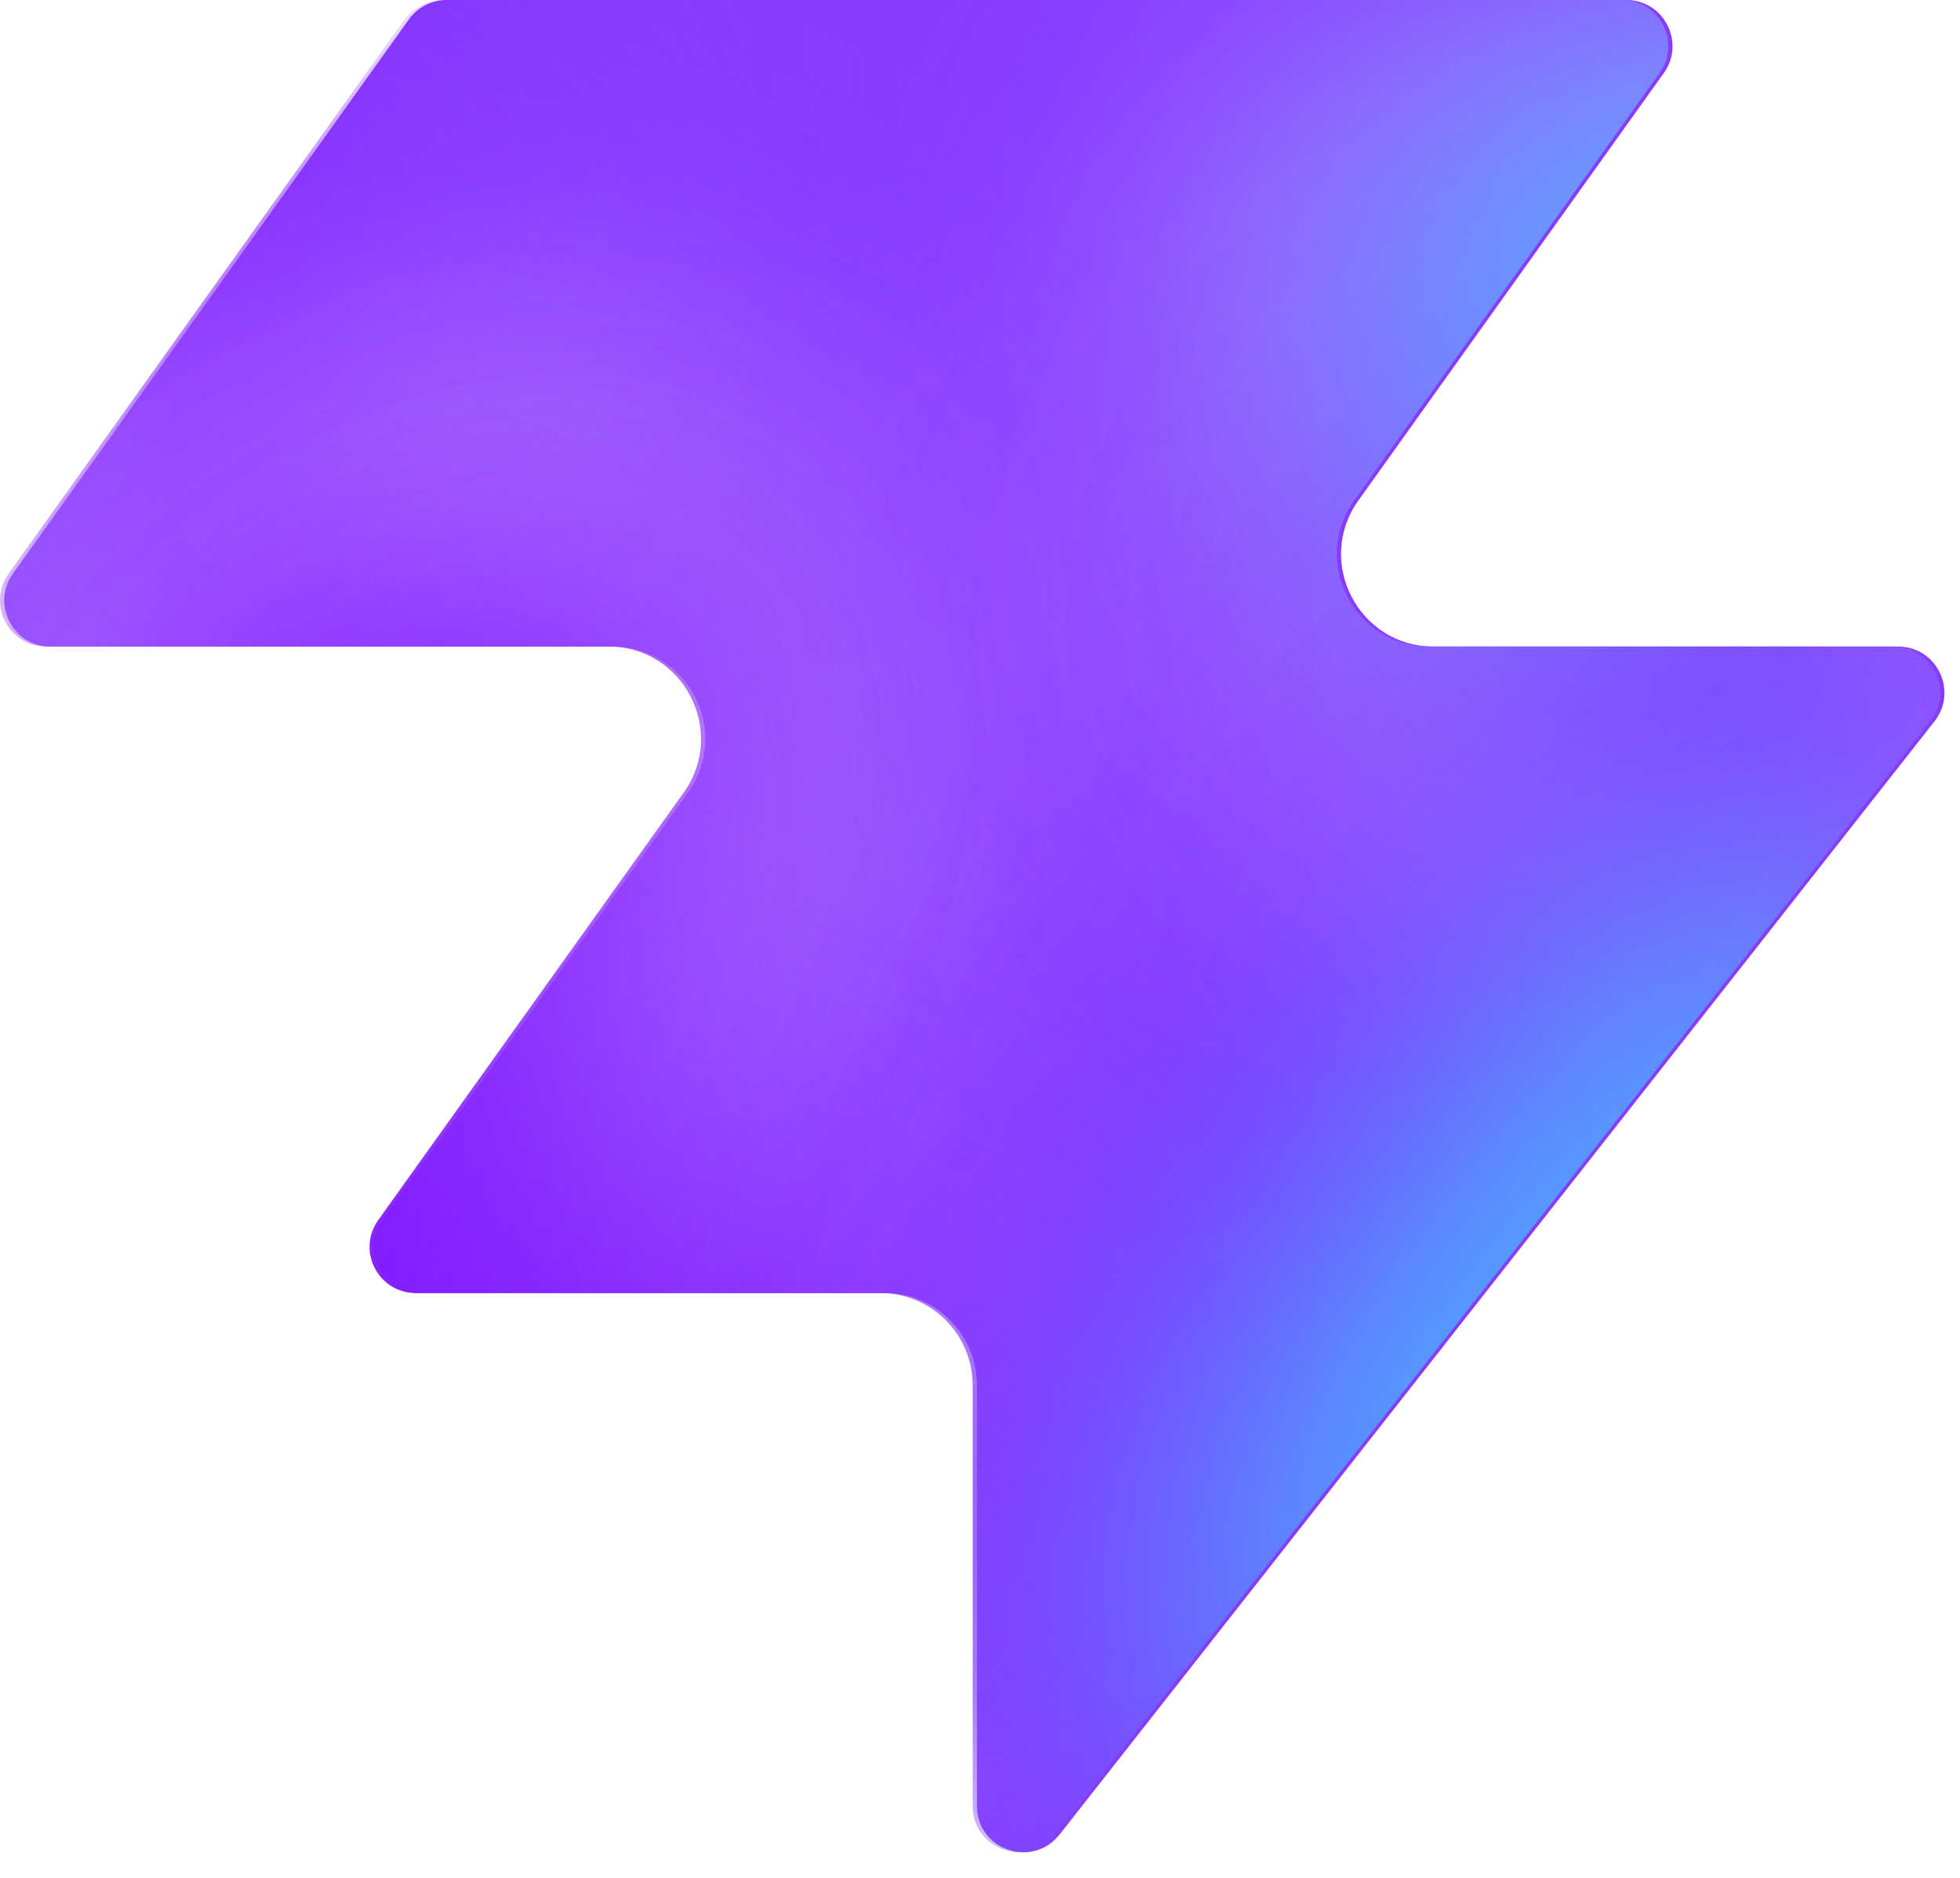
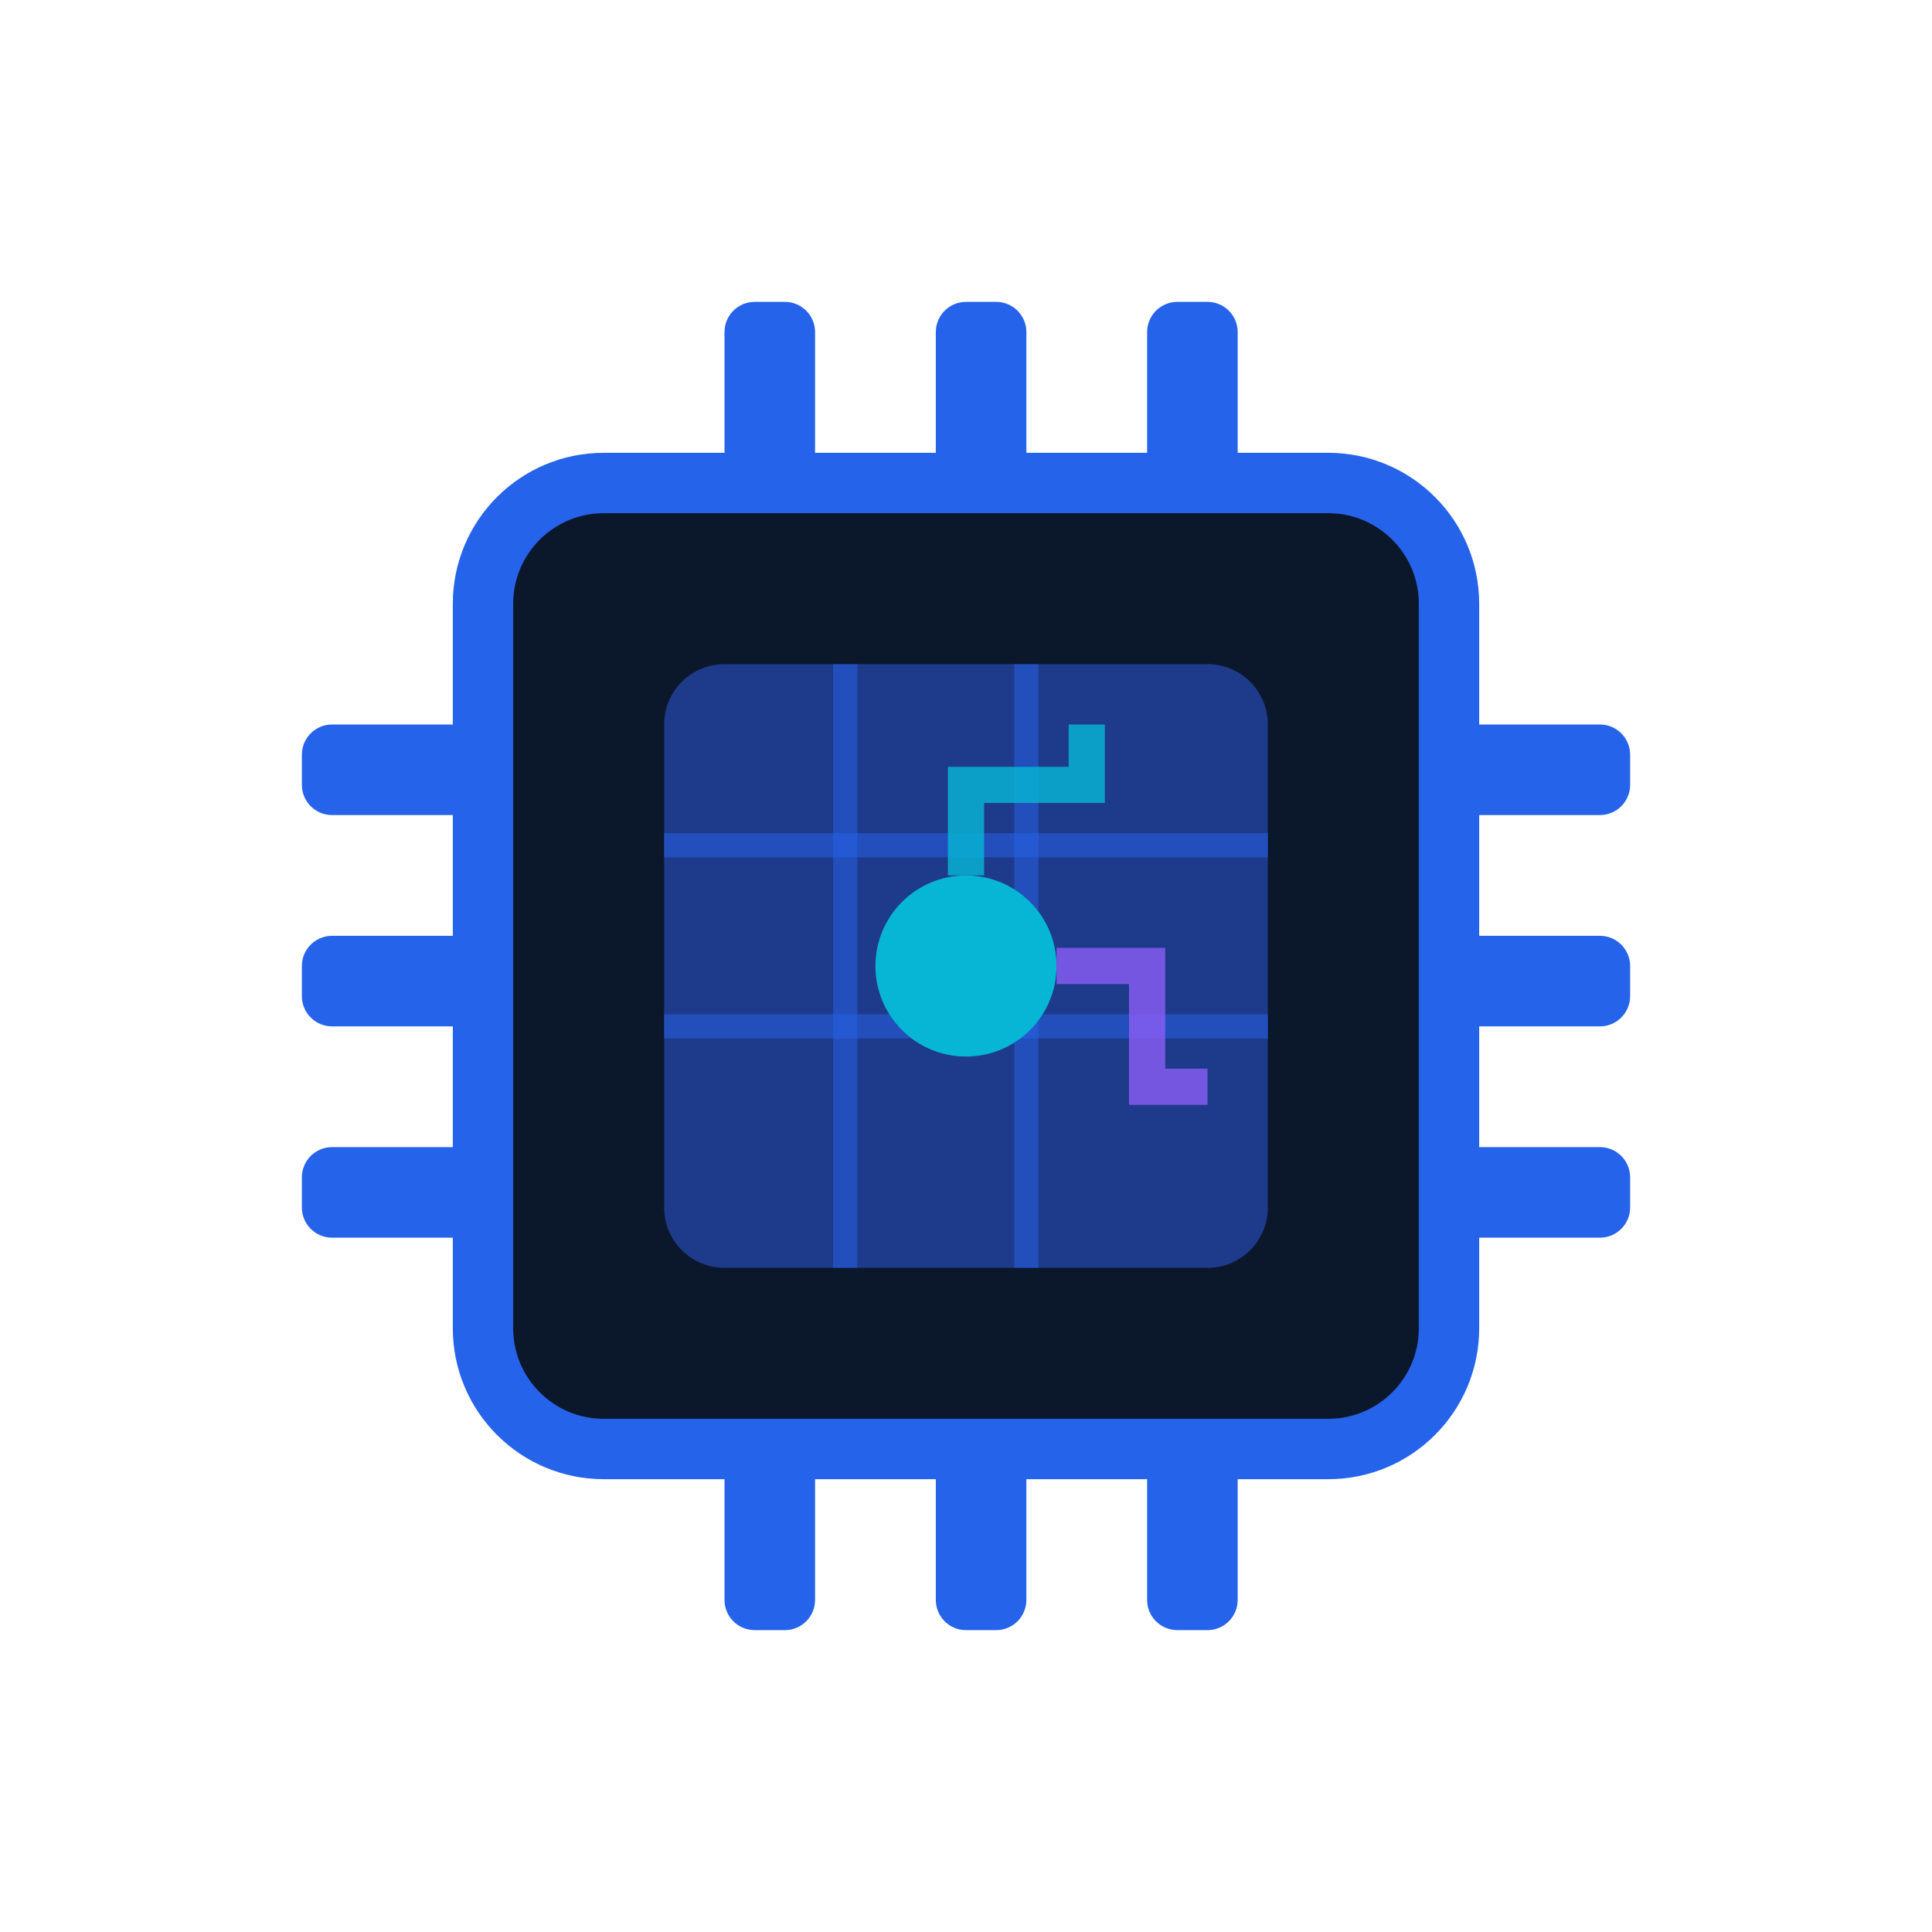
- <svg xmlns="http://www.w3.org/2000/svg" width="48" height="46" fill="none" viewBox="0 0 48 46">
-   <path fill="#863bff" d="M25.946 44.938c-.664.845-2.021.375-2.021-.698V33.937a2.26 2.26 0 0 0-2.262-2.262H10.287c-.92 0-1.456-1.04-.92-1.788l7.48-10.471c1.07-1.497 0-3.578-1.842-3.578H1.237c-.92 0-1.456-1.04-.92-1.788L10.013.474c.214-.297.556-.474.92-.474h28.894c.92 0 1.456 1.04.92 1.788l-7.48 10.471c-1.07 1.498 0 3.579 1.842 3.579h11.377c.943 0 1.473 1.088.89 1.83L25.947 44.94z" style="fill:#863bff;fill:color(display-p3 .525 .23 1);fill-opacity:1" />
-   <mask id="a" width="48" height="46" x="0" y="0" maskUnits="userSpaceOnUse" style="mask-type:alpha">
-     <path fill="#000" d="M25.842 44.938c-.664.844-2.021.375-2.021-.698V33.937a2.26 2.26 0 0 0-2.262-2.262H10.183c-.92 0-1.456-1.04-.92-1.788l7.48-10.471c1.07-1.498 0-3.579-1.842-3.579H1.133c-.92 0-1.456-1.04-.92-1.787L9.91.473c.214-.297.556-.474.92-.474h28.894c.92 0 1.456 1.04.92 1.788l-7.48 10.471c-1.07 1.498 0 3.578 1.842 3.578h11.377c.943 0 1.473 1.088.89 1.832L25.843 44.94z" style="fill:#000;fill-opacity:1" />
-   </mask>
-   <g mask="url(#a)">
-     <g filter="url(#b)">
-       <ellipse cx="5.508" cy="14.704" fill="#ede6ff" rx="5.508" ry="14.704" style="fill:#ede6ff;fill:color(display-p3 .927 .903 1);fill-opacity:1" transform="matrix(.00324 1 1 -.00324 -4.47 31.516)" />
-     </g>
-     <g filter="url(#c)">
-       <ellipse cx="10.399" cy="29.851" fill="#ede6ff" rx="10.399" ry="29.851" style="fill:#ede6ff;fill:color(display-p3 .927 .903 1);fill-opacity:1" transform="matrix(.00324 1 1 -.00324 -39.328 7.883)" />
-     </g>
-     <g filter="url(#d)">
-       <ellipse cx="5.508" cy="30.487" fill="#7e14ff" rx="5.508" ry="30.487" style="fill:#7e14ff;fill:color(display-p3 .492 .077 1);fill-opacity:1" transform="rotate(89.814 -25.913 -14.639)scale(1 -1)" />
-     </g>
-     <g filter="url(#e)">
-       <ellipse cx="5.508" cy="30.599" fill="#7e14ff" rx="5.508" ry="30.599" style="fill:#7e14ff;fill:color(display-p3 .492 .077 1);fill-opacity:1" transform="rotate(89.814 -32.644 -3.334)scale(1 -1)" />
-     </g>
-     <g filter="url(#f)">
-       <ellipse cx="5.508" cy="30.599" fill="#7e14ff" rx="5.508" ry="30.599" style="fill:#7e14ff;fill:color(display-p3 .492 .077 1);fill-opacity:1" transform="matrix(.00324 1 1 -.00324 -34.34 30.47)" />
-     </g>
-     <g filter="url(#g)">
-       <ellipse cx="14.072" cy="22.078" fill="#ede6ff" rx="14.072" ry="22.078" style="fill:#ede6ff;fill:color(display-p3 .927 .903 1);fill-opacity:1" transform="rotate(93.35 24.506 48.493)scale(-1 1)" />
-     </g>
-     <g filter="url(#h)">
-       <ellipse cx="3.47" cy="21.501" fill="#7e14ff" rx="3.47" ry="21.501" style="fill:#7e14ff;fill:color(display-p3 .492 .077 1);fill-opacity:1" transform="rotate(89.009 28.708 47.59)scale(-1 1)" />
-     </g>
-     <g filter="url(#i)">
-       <ellipse cx="3.47" cy="21.501" fill="#7e14ff" rx="3.47" ry="21.501" style="fill:#7e14ff;fill:color(display-p3 .492 .077 1);fill-opacity:1" transform="rotate(89.009 28.708 47.59)scale(-1 1)" />
-     </g>
-     <g filter="url(#j)">
-       <ellipse cx=".387" cy="8.972" fill="#7e14ff" rx="4.407" ry="29.108" style="fill:#7e14ff;fill:color(display-p3 .492 .077 1);fill-opacity:1" transform="rotate(39.51 .387 8.972)" />
-     </g>
-     <g filter="url(#k)">
-       <ellipse cx="47.523" cy="-6.092" fill="#7e14ff" rx="4.407" ry="29.108" style="fill:#7e14ff;fill:color(display-p3 .492 .077 1);fill-opacity:1" transform="rotate(37.892 47.523 -6.092)" />
-     </g>
-     <g filter="url(#l)">
-       <ellipse cx="41.412" cy="6.333" fill="#47bfff" rx="5.971" ry="9.665" style="fill:#47bfff;fill:color(display-p3 .28 .748 1);fill-opacity:1" transform="rotate(37.892 41.412 6.333)" />
-     </g>
-     <g filter="url(#m)">
-       <ellipse cx="-1.879" cy="38.332" fill="#7e14ff" rx="4.407" ry="29.108" style="fill:#7e14ff;fill:color(display-p3 .492 .077 1);fill-opacity:1" transform="rotate(37.892 -1.88 38.332)" />
-     </g>
-     <g filter="url(#n)">
-       <ellipse cx="-1.879" cy="38.332" fill="#7e14ff" rx="4.407" ry="29.108" style="fill:#7e14ff;fill:color(display-p3 .492 .077 1);fill-opacity:1" transform="rotate(37.892 -1.88 38.332)" />
-     </g>
-     <g filter="url(#o)">
-       <ellipse cx="35.651" cy="29.907" fill="#7e14ff" rx="4.407" ry="29.108" style="fill:#7e14ff;fill:color(display-p3 .492 .077 1);fill-opacity:1" transform="rotate(37.892 35.651 29.907)" />
-     </g>
-     <g filter="url(#p)">
-       <ellipse cx="38.418" cy="32.4" fill="#47bfff" rx="5.971" ry="15.297" style="fill:#47bfff;fill:color(display-p3 .28 .748 1);fill-opacity:1" transform="rotate(37.892 38.418 32.4)" />
-     </g>
-   </g>
-   <defs>
-     <filter id="b" width="60.045" height="41.654" x="-19.77" y="16.149" color-interpolation-filters="sRGB" filterUnits="userSpaceOnUse">
-       <feFlood flood-opacity="0" result="BackgroundImageFix" />
-       <feBlend in="SourceGraphic" in2="BackgroundImageFix" result="shape" />
-       <feGaussianBlur result="effect1_foregroundBlur_2002_17158" stdDeviation="7.659" />
-     </filter>
-     <filter id="c" width="90.34" height="51.437" x="-54.613" y="-7.533" color-interpolation-filters="sRGB" filterUnits="userSpaceOnUse">
-       <feFlood flood-opacity="0" result="BackgroundImageFix" />
-       <feBlend in="SourceGraphic" in2="BackgroundImageFix" result="shape" />
-       <feGaussianBlur result="effect1_foregroundBlur_2002_17158" stdDeviation="7.659" />
-     </filter>
-     <filter id="d" width="79.355" height="29.4" x="-49.64" y="2.03" color-interpolation-filters="sRGB" filterUnits="userSpaceOnUse">
-       <feFlood flood-opacity="0" result="BackgroundImageFix" />
-       <feBlend in="SourceGraphic" in2="BackgroundImageFix" result="shape" />
-       <feGaussianBlur result="effect1_foregroundBlur_2002_17158" stdDeviation="4.596" />
-     </filter>
-     <filter id="e" width="79.579" height="29.4" x="-45.045" y="20.029" color-interpolation-filters="sRGB" filterUnits="userSpaceOnUse">
-       <feFlood flood-opacity="0" result="BackgroundImageFix" />
-       <feBlend in="SourceGraphic" in2="BackgroundImageFix" result="shape" />
-       <feGaussianBlur result="effect1_foregroundBlur_2002_17158" stdDeviation="4.596" />
-     </filter>
-     <filter id="f" width="79.579" height="29.4" x="-43.513" y="21.178" color-interpolation-filters="sRGB" filterUnits="userSpaceOnUse">
-       <feFlood flood-opacity="0" result="BackgroundImageFix" />
-       <feBlend in="SourceGraphic" in2="BackgroundImageFix" result="shape" />
-       <feGaussianBlur result="effect1_foregroundBlur_2002_17158" stdDeviation="4.596" />
-     </filter>
-     <filter id="g" width="74.749" height="58.852" x="15.756" y="-17.901" color-interpolation-filters="sRGB" filterUnits="userSpaceOnUse">
-       <feFlood flood-opacity="0" result="BackgroundImageFix" />
-       <feBlend in="SourceGraphic" in2="BackgroundImageFix" result="shape" />
-       <feGaussianBlur result="effect1_foregroundBlur_2002_17158" stdDeviation="7.659" />
-     </filter>
-     <filter id="h" width="61.377" height="25.362" x="23.548" y="2.284" color-interpolation-filters="sRGB" filterUnits="userSpaceOnUse">
-       <feFlood flood-opacity="0" result="BackgroundImageFix" />
-       <feBlend in="SourceGraphic" in2="BackgroundImageFix" result="shape" />
-       <feGaussianBlur result="effect1_foregroundBlur_2002_17158" stdDeviation="4.596" />
-     </filter>
-     <filter id="i" width="61.377" height="25.362" x="23.548" y="2.284" color-interpolation-filters="sRGB" filterUnits="userSpaceOnUse">
-       <feFlood flood-opacity="0" result="BackgroundImageFix" />
-       <feBlend in="SourceGraphic" in2="BackgroundImageFix" result="shape" />
-       <feGaussianBlur result="effect1_foregroundBlur_2002_17158" stdDeviation="4.596" />
-     </filter>
-     <filter id="j" width="56.045" height="63.649" x="-27.636" y="-22.853" color-interpolation-filters="sRGB" filterUnits="userSpaceOnUse">
-       <feFlood flood-opacity="0" result="BackgroundImageFix" />
-       <feBlend in="SourceGraphic" in2="BackgroundImageFix" result="shape" />
-       <feGaussianBlur result="effect1_foregroundBlur_2002_17158" stdDeviation="4.596" />
-     </filter>
-     <filter id="k" width="54.814" height="64.646" x="20.116" y="-38.415" color-interpolation-filters="sRGB" filterUnits="userSpaceOnUse">
-       <feFlood flood-opacity="0" result="BackgroundImageFix" />
-       <feBlend in="SourceGraphic" in2="BackgroundImageFix" result="shape" />
-       <feGaussianBlur result="effect1_foregroundBlur_2002_17158" stdDeviation="4.596" />
-     </filter>
-     <filter id="l" width="33.541" height="35.313" x="24.641" y="-11.323" color-interpolation-filters="sRGB" filterUnits="userSpaceOnUse">
-       <feFlood flood-opacity="0" result="BackgroundImageFix" />
-       <feBlend in="SourceGraphic" in2="BackgroundImageFix" result="shape" />
-       <feGaussianBlur result="effect1_foregroundBlur_2002_17158" stdDeviation="4.596" />
-     </filter>
-     <filter id="m" width="54.814" height="64.646" x="-29.286" y="6.009" color-interpolation-filters="sRGB" filterUnits="userSpaceOnUse">
-       <feFlood flood-opacity="0" result="BackgroundImageFix" />
-       <feBlend in="SourceGraphic" in2="BackgroundImageFix" result="shape" />
-       <feGaussianBlur result="effect1_foregroundBlur_2002_17158" stdDeviation="4.596" />
-     </filter>
-     <filter id="n" width="54.814" height="64.646" x="-29.286" y="6.009" color-interpolation-filters="sRGB" filterUnits="userSpaceOnUse">
-       <feFlood flood-opacity="0" result="BackgroundImageFix" />
-       <feBlend in="SourceGraphic" in2="BackgroundImageFix" result="shape" />
-       <feGaussianBlur result="effect1_foregroundBlur_2002_17158" stdDeviation="4.596" />
-     </filter>
-     <filter id="o" width="54.814" height="64.646" x="8.244" y="-2.416" color-interpolation-filters="sRGB" filterUnits="userSpaceOnUse">
-       <feFlood flood-opacity="0" result="BackgroundImageFix" />
-       <feBlend in="SourceGraphic" in2="BackgroundImageFix" result="shape" />
-       <feGaussianBlur result="effect1_foregroundBlur_2002_17158" stdDeviation="4.596" />
-     </filter>
-     <filter id="p" width="39.409" height="43.623" x="18.713" y="10.588" color-interpolation-filters="sRGB" filterUnits="userSpaceOnUse">
-       <feFlood flood-opacity="0" result="BackgroundImageFix" />
-       <feBlend in="SourceGraphic" in2="BackgroundImageFix" result="shape" />
-       <feGaussianBlur result="effect1_foregroundBlur_2002_17158" stdDeviation="4.596" />
-     </filter>
-   </defs>
+ <svg xmlns="http://www.w3.org/2000/svg" viewBox="0 0 64 64" fill="none">
+   <rect x="16" y="16" width="32" height="32" rx="4" fill="#0B172A" stroke="#2563EB" stroke-width="2" />
+   <rect x="22" y="22" width="20" height="20" rx="2" fill="#1E3A8A" />
+   <line x1="28" y1="22" x2="28" y2="42" stroke="#2563EB" stroke-width="0.8" opacity="0.5" />
+   <line x1="34" y1="22" x2="34" y2="42" stroke="#2563EB" stroke-width="0.8" opacity="0.5" />
+   <line x1="22" y1="28" x2="42" y2="28" stroke="#2563EB" stroke-width="0.8" opacity="0.5" />
+   <line x1="22" y1="34" x2="42" y2="34" stroke="#2563EB" stroke-width="0.8" opacity="0.5" />
+   <circle cx="32" cy="32" r="3" fill="#06B6D4" />
+   <rect x="24" y="10" width="3" height="6" rx="1" fill="#2563EB" />
+   <rect x="31" y="10" width="3" height="6" rx="1" fill="#2563EB" />
+   <rect x="38" y="10" width="3" height="6" rx="1" fill="#2563EB" />
+   <rect x="24" y="48" width="3" height="6" rx="1" fill="#2563EB" />
+   <rect x="31" y="48" width="3" height="6" rx="1" fill="#2563EB" />
+   <rect x="38" y="48" width="3" height="6" rx="1" fill="#2563EB" />
+   <rect x="10" y="24" width="6" height="3" rx="1" fill="#2563EB" />
+   <rect x="10" y="31" width="6" height="3" rx="1" fill="#2563EB" />
+   <rect x="10" y="38" width="6" height="3" rx="1" fill="#2563EB" />
+   <rect x="48" y="24" width="6" height="3" rx="1" fill="#2563EB" />
+   <rect x="48" y="31" width="6" height="3" rx="1" fill="#2563EB" />
+   <rect x="48" y="38" width="6" height="3" rx="1" fill="#2563EB" />
+   <polyline points="32,29 32,26 36,26 36,24" stroke="#06B6D4" stroke-width="1.2" fill="none" opacity="0.8" />
+   <polyline points="35,32 38,32 38,36 40,36" stroke="#8B5CF6" stroke-width="1.2" fill="none" opacity="0.8" />
</svg>
